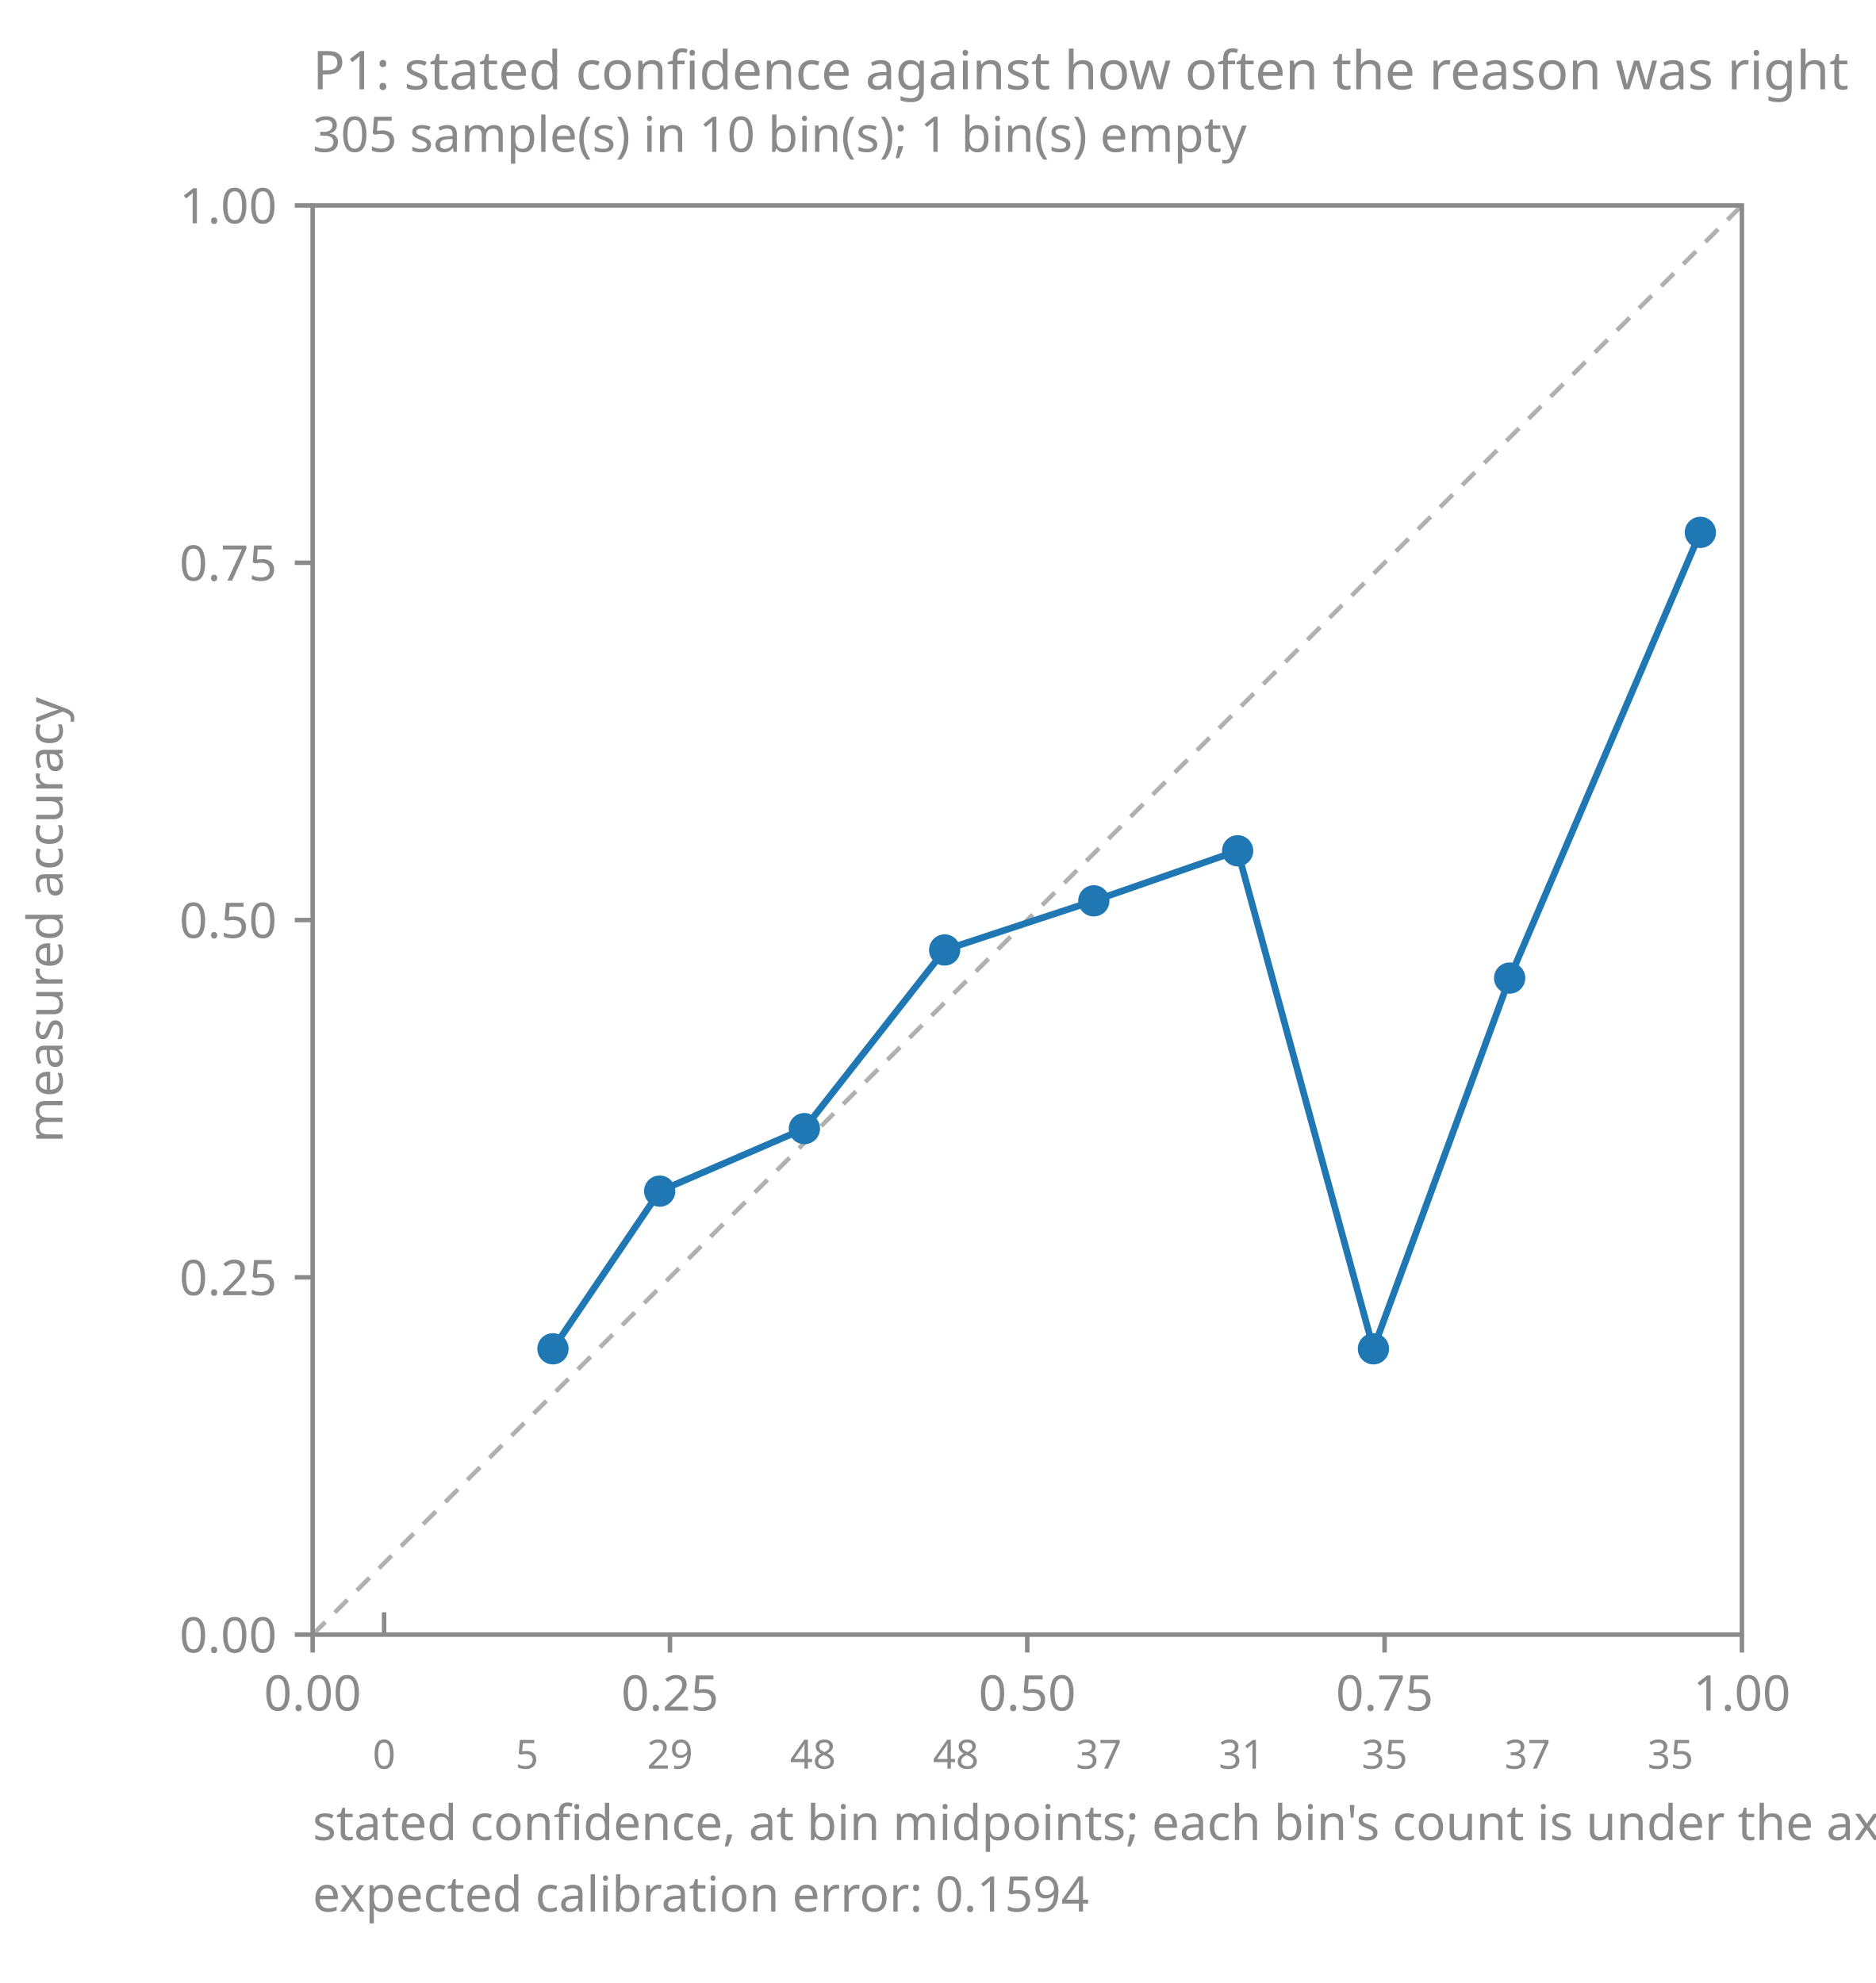
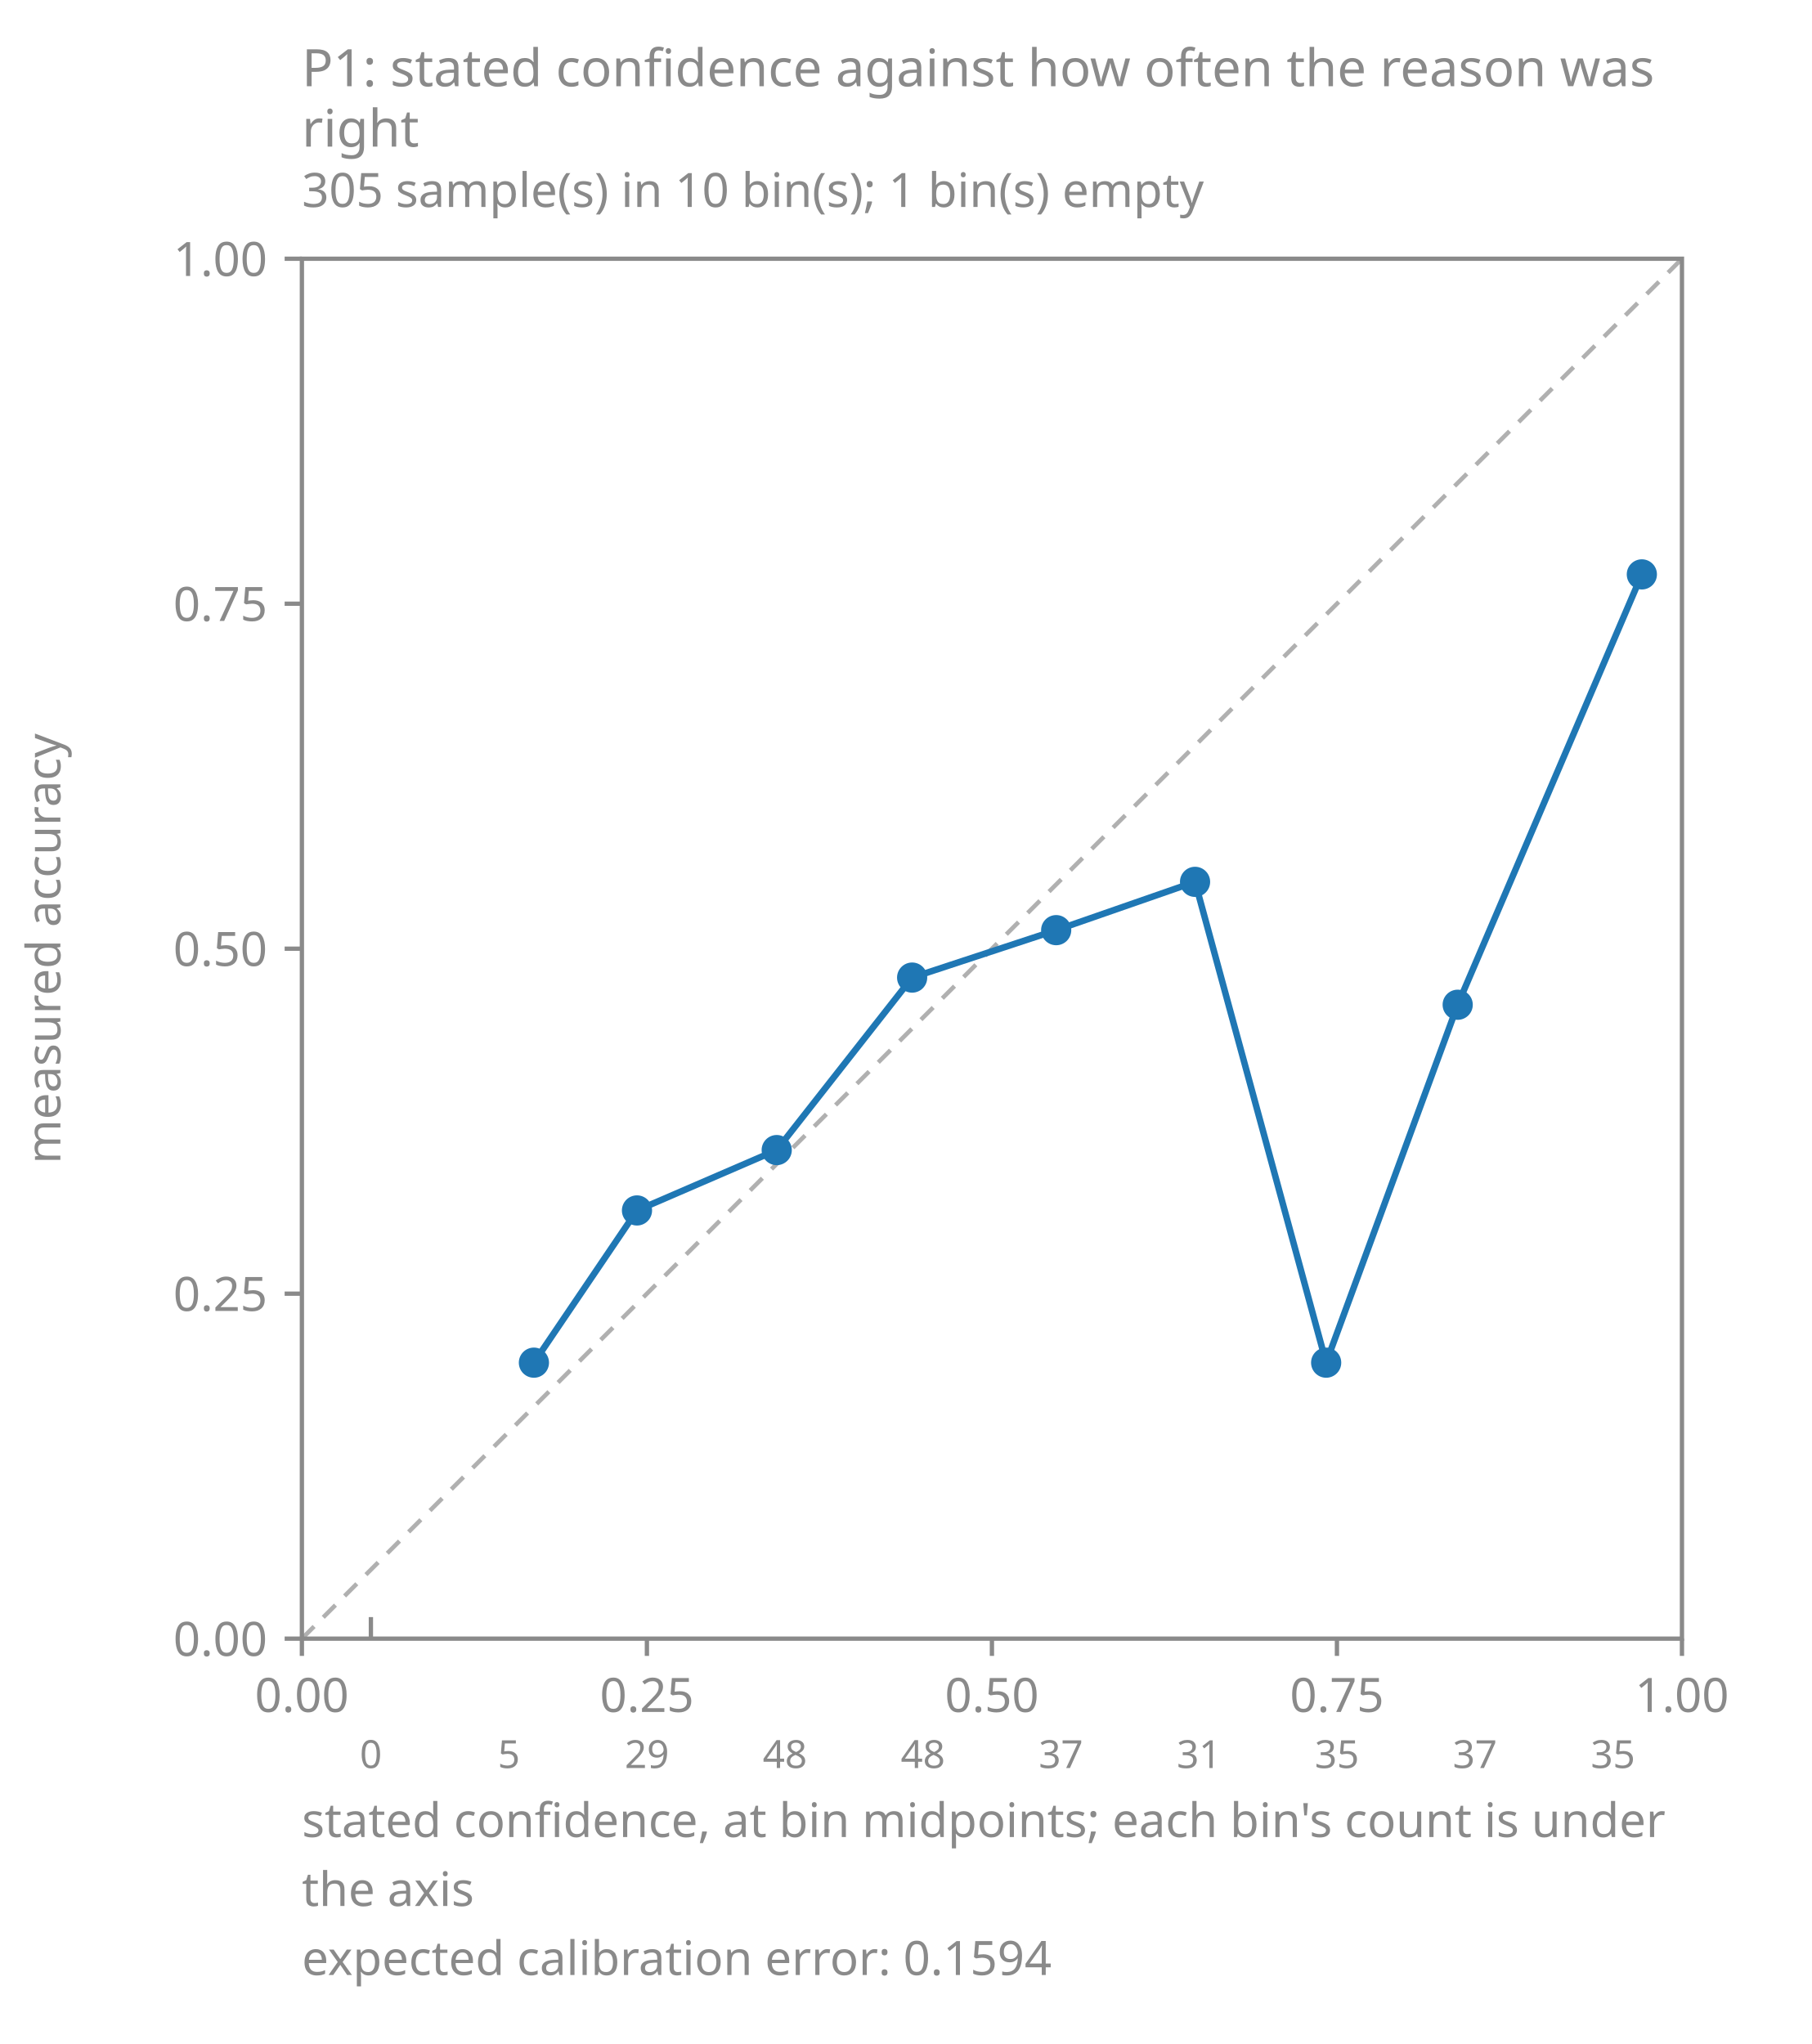
- <svg xmlns="http://www.w3.org/2000/svg" width="420" height="444" viewBox="0 0 420 444" font-family="system-ui, sans-serif" font-size="11">
-   <text x="70" y="20" fill="#8a8a8a" font-size="12">P1: stated confidence against how often the reason was right</text>
-   <text x="70" y="34" fill="#8a8a8a">305 sample(s) in 10 bin(s); 1 bin(s) empty</text>
-   <line x1="70" y1="366" x2="390" y2="46" stroke="#b0b0b0" stroke-width="1" stroke-dasharray="4 3" />
-   <rect x="70" y="46" width="320" height="320" fill="none" stroke="#8a8a8a" stroke-width="1" />
-   <line x1="66" y1="366.0" x2="70" y2="366.0" stroke="#8a8a8a" />
-   <text x="62" y="370.0" fill="#8a8a8a" text-anchor="end">0.00</text>
-   <line x1="70.0" y1="366" x2="70.0" y2="370" stroke="#8a8a8a" />
-   <text x="70.0" y="383" fill="#8a8a8a" text-anchor="middle">0.00</text>
-   <line x1="66" y1="286.0" x2="70" y2="286.0" stroke="#8a8a8a" />
-   <text x="62" y="290.0" fill="#8a8a8a" text-anchor="end">0.25</text>
-   <line x1="150.0" y1="366" x2="150.0" y2="370" stroke="#8a8a8a" />
-   <text x="150.0" y="383" fill="#8a8a8a" text-anchor="middle">0.25</text>
-   <line x1="66" y1="206.0" x2="70" y2="206.0" stroke="#8a8a8a" />
-   <text x="62" y="210.0" fill="#8a8a8a" text-anchor="end">0.50</text>
-   <line x1="230.0" y1="366" x2="230.0" y2="370" stroke="#8a8a8a" />
-   <text x="230.0" y="383" fill="#8a8a8a" text-anchor="middle">0.50</text>
-   <line x1="66" y1="126.0" x2="70" y2="126.0" stroke="#8a8a8a" />
-   <text x="62" y="130.0" fill="#8a8a8a" text-anchor="end">0.75</text>
-   <line x1="310.0" y1="366" x2="310.0" y2="370" stroke="#8a8a8a" />
-   <text x="310.0" y="383" fill="#8a8a8a" text-anchor="middle">0.75</text>
-   <line x1="66" y1="46.0" x2="70" y2="46.0" stroke="#8a8a8a" />
-   <text x="62" y="50.0" fill="#8a8a8a" text-anchor="end">1.00</text>
-   <line x1="390.0" y1="366" x2="390.0" y2="370" stroke="#8a8a8a" />
-   <text x="390.0" y="383" fill="#8a8a8a" text-anchor="middle">1.00</text>
-   <line x1="86.0" y1="366" x2="86.0" y2="361" stroke="#8a8a8a" />
-   <text x="86.0" y="396" fill="#8a8a8a" text-anchor="middle" font-size="9">0</text>
-   <circle cx="123.8" cy="302.0" r="3.5" fill="#1f77b4" />
-   <text x="118.0" y="396" fill="#8a8a8a" text-anchor="middle" font-size="9">5</text>
-   <circle cx="147.7" cy="266.7" r="3.5" fill="#1f77b4" />
-   <text x="150.0" y="396" fill="#8a8a8a" text-anchor="middle" font-size="9">29</text>
-   <circle cx="180.1" cy="252.7" r="3.5" fill="#1f77b4" />
-   <text x="182.0" y="396" fill="#8a8a8a" text-anchor="middle" font-size="9">48</text>
-   <circle cx="211.5" cy="212.7" r="3.5" fill="#1f77b4" />
-   <text x="214.0" y="396" fill="#8a8a8a" text-anchor="middle" font-size="9">48</text>
-   <circle cx="244.9" cy="201.7" r="3.5" fill="#1f77b4" />
-   <text x="246.0" y="396" fill="#8a8a8a" text-anchor="middle" font-size="9">37</text>
-   <circle cx="277.1" cy="190.5" r="3.5" fill="#1f77b4" />
-   <text x="278.0" y="396" fill="#8a8a8a" text-anchor="middle" font-size="9">31</text>
-   <circle cx="307.5" cy="302.0" r="3.5" fill="#1f77b4" />
-   <text x="310.0" y="396" fill="#8a8a8a" text-anchor="middle" font-size="9">35</text>
-   <circle cx="338.0" cy="219.0" r="3.5" fill="#1f77b4" />
-   <text x="342.0" y="396" fill="#8a8a8a" text-anchor="middle" font-size="9">37</text>
-   <circle cx="380.7" cy="119.2" r="3.5" fill="#1f77b4" />
-   <text x="374.0" y="396" fill="#8a8a8a" text-anchor="middle" font-size="9">35</text>
-   <path d="M123.8,302.0 L147.7,266.7 L180.1,252.7 L211.5,212.7 L244.9,201.7 L277.1,190.5 L307.5,302.0 L338.0,219.0 L380.7,119.2" fill="none" stroke="#1f77b4" stroke-width="1.5" />
-   <text x="70" y="412" fill="#8a8a8a">stated confidence, at bin midpoints; each bin's count is under the axis</text>
-   <text x="70" y="428" fill="#8a8a8a">expected calibration error: 0.1594</text>
-   <text x="14" y="206.0" fill="#8a8a8a" transform="rotate(-90 14 206.0)" text-anchor="middle">measured accuracy</text>
+ <svg xmlns="http://www.w3.org/2000/svg" width="420" height="474" viewBox="0 0 420 474" font-family="system-ui, sans-serif" font-size="11">
+   <text x="70" y="20" fill="#8a8a8a" font-size="12">P1: stated confidence against how often the reason was</text>
+   <text x="70" y="34" fill="#8a8a8a" font-size="12">right</text>
+   <text x="70" y="48" fill="#8a8a8a" font-size="11">305 sample(s) in 10 bin(s); 1 bin(s) empty</text>
+   <line x1="70" y1="380" x2="390" y2="60" stroke="#b0b0b0" stroke-width="1" stroke-dasharray="4 3" />
+   <rect x="70" y="60" width="320" height="320" fill="none" stroke="#8a8a8a" stroke-width="1" />
+   <line x1="66" y1="380.0" x2="70" y2="380.0" stroke="#8a8a8a" />
+   <text x="62" y="384.0" fill="#8a8a8a" text-anchor="end">0.00</text>
+   <line x1="70.0" y1="380" x2="70.0" y2="384" stroke="#8a8a8a" />
+   <text x="70.0" y="397" fill="#8a8a8a" text-anchor="middle">0.00</text>
+   <line x1="66" y1="300.0" x2="70" y2="300.0" stroke="#8a8a8a" />
+   <text x="62" y="304.0" fill="#8a8a8a" text-anchor="end">0.25</text>
+   <line x1="150.0" y1="380" x2="150.0" y2="384" stroke="#8a8a8a" />
+   <text x="150.0" y="397" fill="#8a8a8a" text-anchor="middle">0.25</text>
+   <line x1="66" y1="220.0" x2="70" y2="220.0" stroke="#8a8a8a" />
+   <text x="62" y="224.0" fill="#8a8a8a" text-anchor="end">0.50</text>
+   <line x1="230.0" y1="380" x2="230.0" y2="384" stroke="#8a8a8a" />
+   <text x="230.0" y="397" fill="#8a8a8a" text-anchor="middle">0.50</text>
+   <line x1="66" y1="140.0" x2="70" y2="140.0" stroke="#8a8a8a" />
+   <text x="62" y="144.0" fill="#8a8a8a" text-anchor="end">0.75</text>
+   <line x1="310.0" y1="380" x2="310.0" y2="384" stroke="#8a8a8a" />
+   <text x="310.0" y="397" fill="#8a8a8a" text-anchor="middle">0.75</text>
+   <line x1="66" y1="60.0" x2="70" y2="60.0" stroke="#8a8a8a" />
+   <text x="62" y="64.0" fill="#8a8a8a" text-anchor="end">1.00</text>
+   <line x1="390.0" y1="380" x2="390.0" y2="384" stroke="#8a8a8a" />
+   <text x="390.0" y="397" fill="#8a8a8a" text-anchor="middle">1.00</text>
+   <line x1="86.0" y1="380" x2="86.0" y2="375" stroke="#8a8a8a" />
+   <text x="86.0" y="410" fill="#8a8a8a" text-anchor="middle" font-size="9">0</text>
+   <circle cx="123.8" cy="316.0" r="3.5" fill="#1f77b4" />
+   <text x="118.0" y="410" fill="#8a8a8a" text-anchor="middle" font-size="9">5</text>
+   <circle cx="147.7" cy="280.7" r="3.5" fill="#1f77b4" />
+   <text x="150.0" y="410" fill="#8a8a8a" text-anchor="middle" font-size="9">29</text>
+   <circle cx="180.1" cy="266.7" r="3.5" fill="#1f77b4" />
+   <text x="182.0" y="410" fill="#8a8a8a" text-anchor="middle" font-size="9">48</text>
+   <circle cx="211.5" cy="226.7" r="3.5" fill="#1f77b4" />
+   <text x="214.0" y="410" fill="#8a8a8a" text-anchor="middle" font-size="9">48</text>
+   <circle cx="244.9" cy="215.7" r="3.5" fill="#1f77b4" />
+   <text x="246.0" y="410" fill="#8a8a8a" text-anchor="middle" font-size="9">37</text>
+   <circle cx="277.1" cy="204.5" r="3.5" fill="#1f77b4" />
+   <text x="278.0" y="410" fill="#8a8a8a" text-anchor="middle" font-size="9">31</text>
+   <circle cx="307.5" cy="316.0" r="3.5" fill="#1f77b4" />
+   <text x="310.0" y="410" fill="#8a8a8a" text-anchor="middle" font-size="9">35</text>
+   <circle cx="338.0" cy="233.0" r="3.5" fill="#1f77b4" />
+   <text x="342.0" y="410" fill="#8a8a8a" text-anchor="middle" font-size="9">37</text>
+   <circle cx="380.7" cy="133.2" r="3.5" fill="#1f77b4" />
+   <text x="374.0" y="410" fill="#8a8a8a" text-anchor="middle" font-size="9">35</text>
+   <path d="M123.8,316.0 L147.7,280.7 L180.1,266.7 L211.5,226.7 L244.9,215.7 L277.1,204.5 L307.5,316.0 L338.0,233.0 L380.7,133.2" fill="none" stroke="#1f77b4" stroke-width="1.5" />
+   <text x="70" y="426" fill="#8a8a8a">stated confidence, at bin midpoints; each bin's count is under</text>
+   <text x="70" y="442" fill="#8a8a8a">the axis</text>
+   <text x="70" y="458" fill="#8a8a8a">expected calibration error: 0.1594</text>
+   <text x="14" y="220.0" fill="#8a8a8a" transform="rotate(-90 14 220.0)" text-anchor="middle">measured accuracy</text>
</svg>
